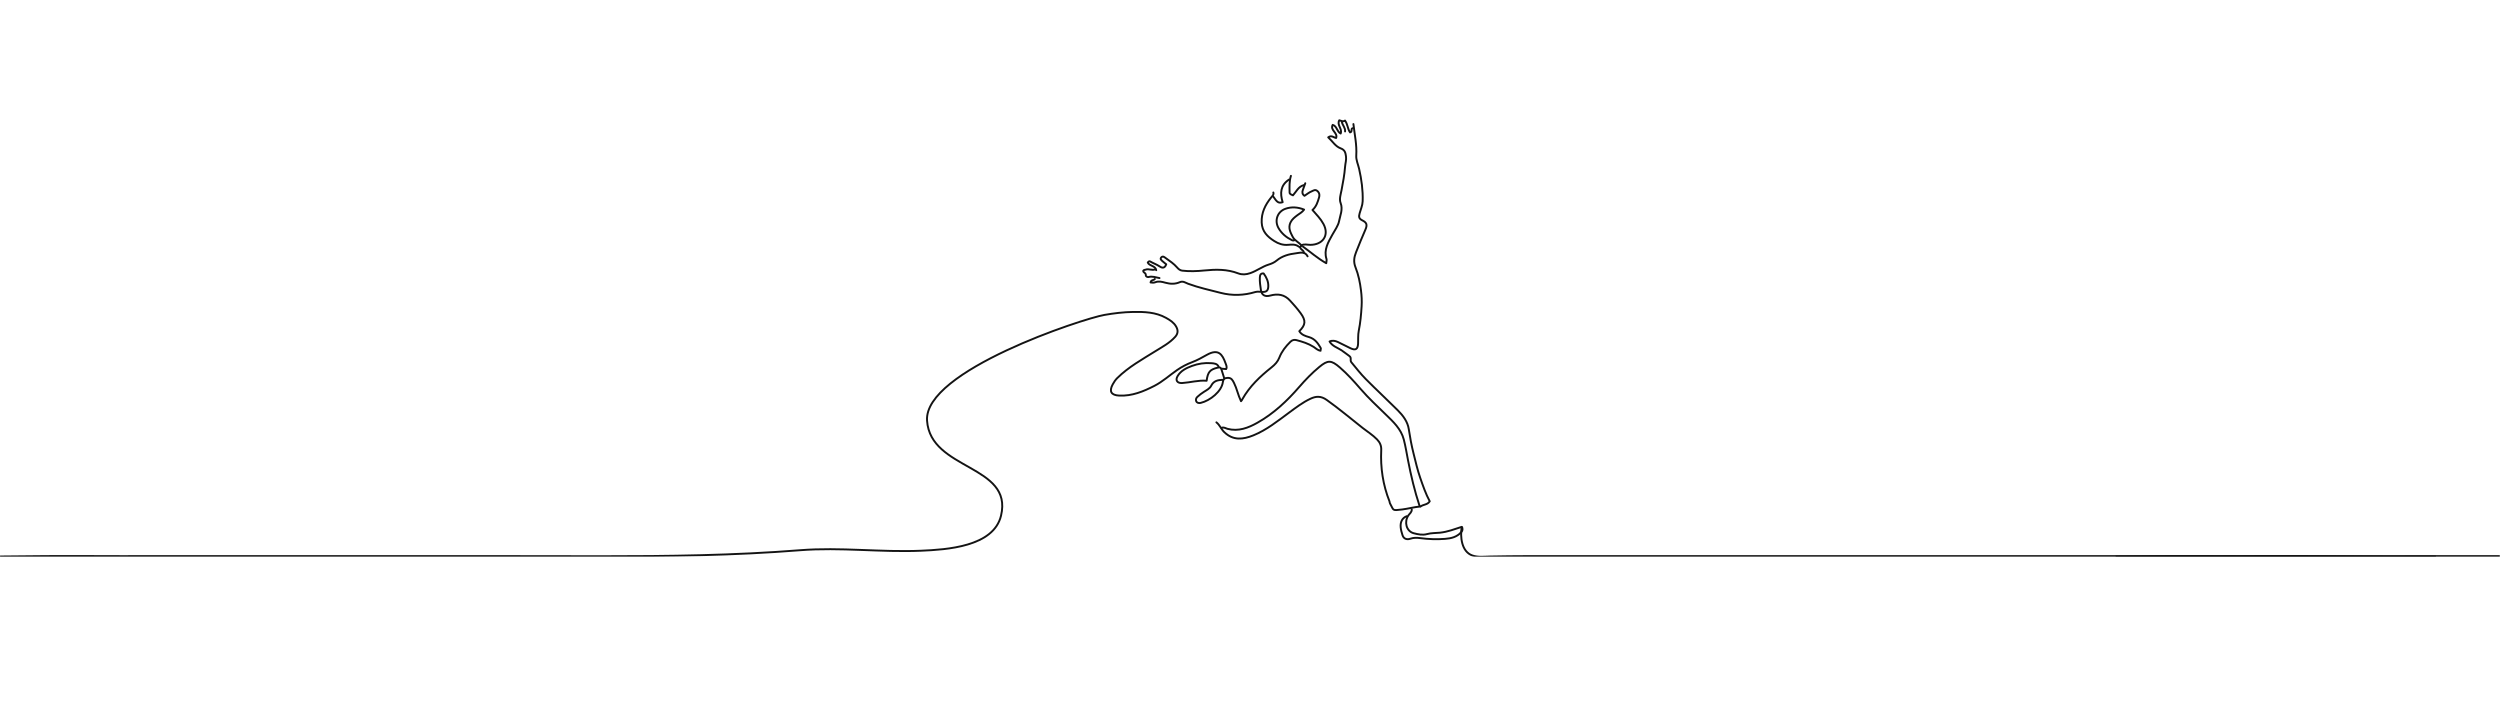
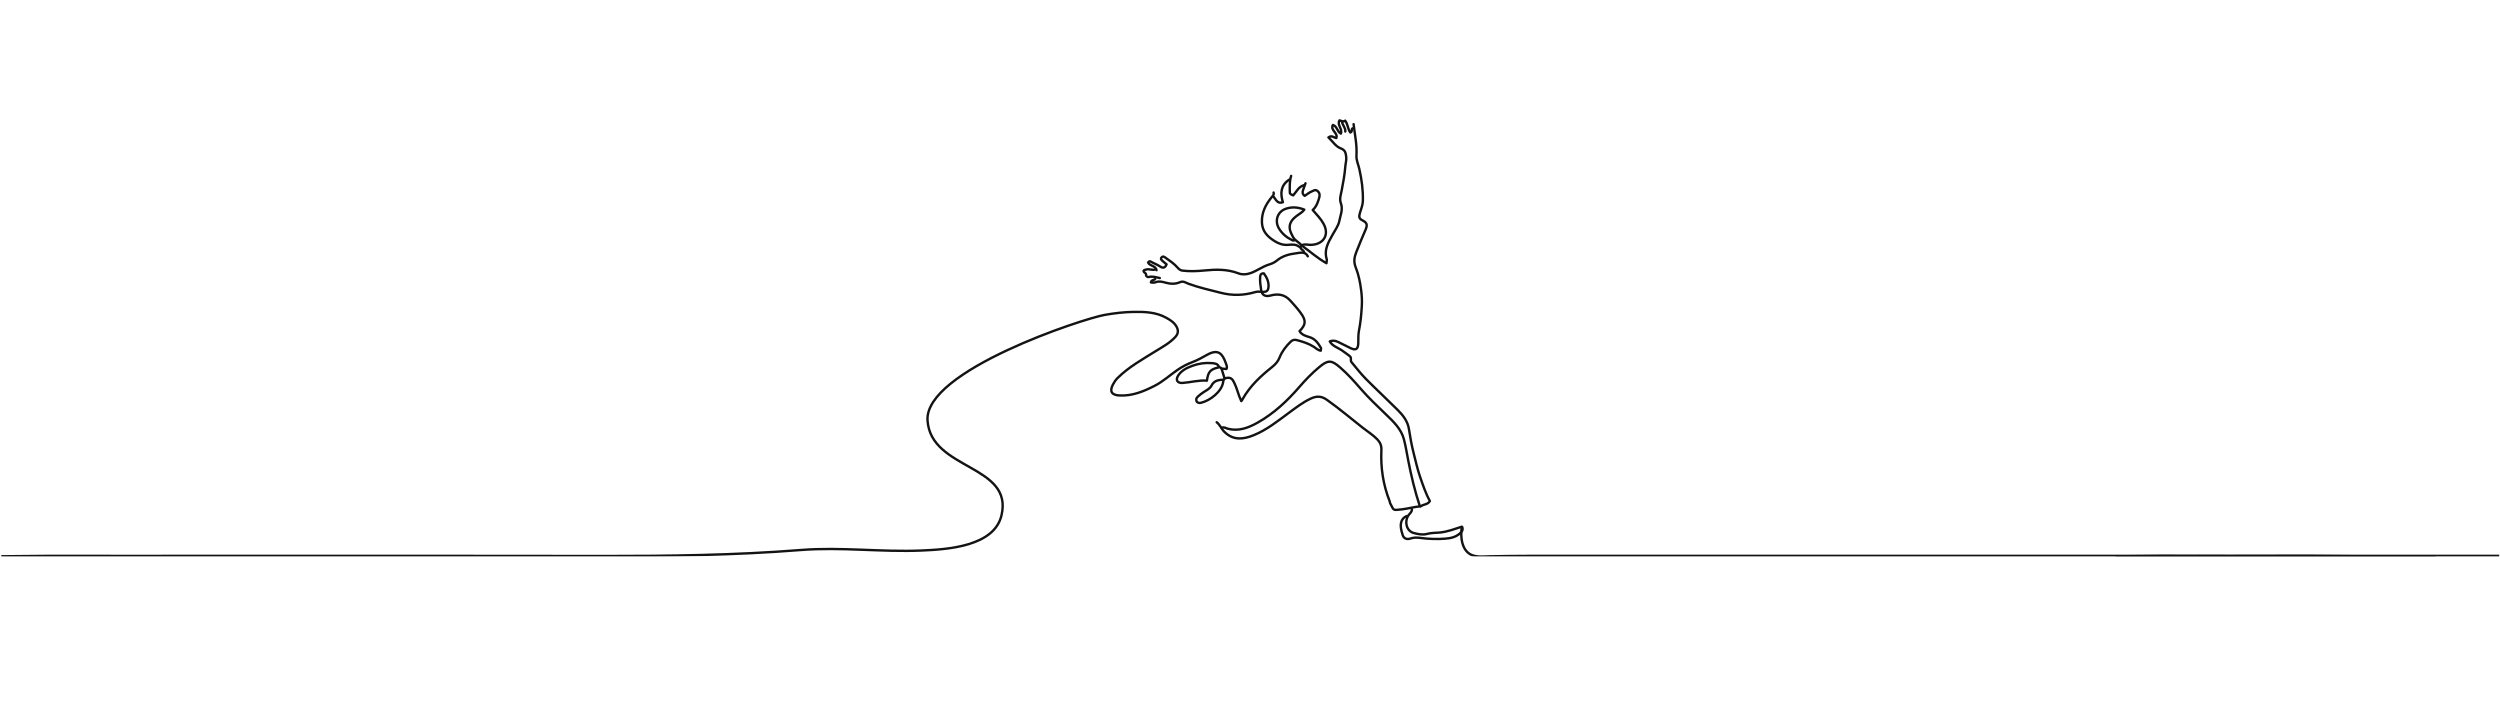
- <svg xmlns="http://www.w3.org/2000/svg" width="2582" height="745" viewBox="0 0 2582 745" fill="none">
-   <mask id="mask0_162_808" style="mask-type:alpha" maskUnits="userSpaceOnUse" x="0" y="85" width="2582" height="491">
-     <rect x="0.041" y="85.311" width="2581.74" height="489.786" fill="#FAFF00" />
+ <svg xmlns="http://www.w3.org/2000/svg" width="2075" height="598" viewBox="0 0 2075 598" fill="none">
+   <mask id="mask0_162_808" style="mask-type:alpha" maskUnits="userSpaceOnUse" x="0" y="68" width="2075" height="394">
+     <rect x="0.961" y="68.655" width="2073.36" height="393.345" fill="#FAFF00" />
  </mask>
  <g mask="url(#mask0_162_808)">
-     <mask id="mask1_162_808" style="mask-type:alpha" maskUnits="userSpaceOnUse" x="0" y="85" width="2516" height="491">
-       <rect x="0.041" y="85.311" width="2515.76" height="489.786" fill="#FAFF00" />
+     <mask id="mask1_162_808" style="mask-type:alpha" maskUnits="userSpaceOnUse" x="0" y="68" width="2022" height="394">
+       <rect x="0.961" y="68.655" width="2020.37" height="393.345" fill="#FAFF00" />
    </mask>
    <g mask="url(#mask1_162_808)">
-       <path d="M1262.04 380.799C1263.48 380.926 1264.92 381.052 1266.37 381.179C1267.55 379.098 1266.34 376.874 1265.72 375.123C1262.49 365.961 1258.37 359.769 1246.31 366.562C1241.45 369.303 1236.56 372.043 1231.4 373.989C1225.76 376.112 1220.58 378.811 1215.66 382.22C1207.85 387.634 1200.81 394.13 1192.27 398.512C1180.83 404.366 1169.18 409.171 1155.93 408.562C1147.63 408.181 1145.29 404.281 1149.19 397.023C1150.51 394.553 1152.02 392.312 1154.01 390.358C1165.55 378.98 1179.67 371.214 1193.25 362.73C1200.45 358.23 1208 354.305 1213.76 347.85C1216.67 344.593 1216.92 341.176 1214.74 337.327C1212.3 333.013 1208.35 330.56 1204.2 328.25C1193.58 322.354 1181.88 321.999 1170.26 322.177C1160.33 322.329 1150.45 323.539 1140.59 325.256C1118.53 329.088 953.982 382.897 957.458 434.421C960.935 485.946 1046.58 479.796 1033.85 532.641C1026.11 564.769 977.414 567.67 951.334 568.787C909.706 570.572 868.053 564.972 826.451 568.262C792.428 570.961 758.321 572.517 724.197 573.397C689.929 574.285 655.644 574.488 621.367 574.488C587.581 574.488 553.795 574.361 520.001 574.353C493.828 574.353 467.655 574.345 441.491 574.345C415.589 574.345 389.687 574.345 363.777 574.345C347.349 574.345 330.93 574.345 314.502 574.345C300.232 574.345 285.961 574.345 271.682 574.345C238.319 574.345 204.964 574.345 171.601 574.345C101.653 574.607 72.671 573.795 2.722 574.734C-19.517 575.03 -41.756 574.767 -63.995 574.793C-68.022 574.801 -71.871 572.754 -76.032 573.752C-78.79 574.421 -81.709 574.158 -84.551 574.311" stroke="#131313" stroke-width="2" stroke-miterlimit="10" stroke-linecap="round" stroke-linejoin="round" />
-       <path d="M1261.57 441.933C1263.85 440.842 1265.75 442.373 1267.78 442.906C1279.16 445.892 1289.35 441.865 1298.77 436.536C1315.52 427.07 1329.38 414.043 1341.96 399.502C1348.28 392.193 1355.11 385.164 1362.54 379.031C1371.41 371.714 1374.84 371.756 1383.8 379.513C1391.6 386.272 1398.59 394.063 1405.36 401.879C1413.43 411.193 1422.41 419.559 1431.23 428.111C1438.95 435.589 1446.98 442.999 1449.83 453.894C1451.67 460.949 1452.8 468.199 1454.2 475.372C1457.29 491.36 1461.07 507.17 1466.16 522.659" stroke="#131313" stroke-width="2" stroke-miterlimit="10" stroke-linecap="round" stroke-linejoin="round" />
-       <path d="M1397.8 128.115C1399.03 138.917 1401.45 149.584 1400.75 160.598C1400.45 165.344 1402.67 169.819 1403.7 174.404C1406.19 185.468 1407.75 196.541 1407.36 207.877C1407.21 212.199 1405.35 216.175 1404.24 220.227C1403.21 223.949 1403.44 225.776 1406.85 227.51C1411.18 229.718 1412.65 231.714 1410.08 237.424C1406.67 244.995 1403.7 252.71 1400.58 260.383C1398.41 265.746 1397.77 270.559 1400.02 276.244C1403.03 283.814 1404.63 291.842 1405.65 300.039C1406.34 305.504 1406.61 310.918 1406.28 316.298C1405.78 324.765 1405.01 333.284 1403.33 341.582C1402.41 346.142 1402.88 350.54 1402.63 354.998C1402.32 360.624 1400.13 362.172 1394.94 359.744C1390.42 357.638 1386.06 355.201 1381.52 353.12C1378.97 351.953 1376.21 351.361 1373.19 352.698C1375.95 357.528 1381.16 358.932 1385.36 361.69C1388.21 363.559 1390.86 365.767 1393.61 367.713C1396.29 369.607 1393.94 372.077 1395.73 374.218C1400.64 380.131 1405.35 386.255 1410.77 391.703C1421.57 402.564 1432.8 413.003 1443.66 423.805C1449.15 429.261 1453.87 435.606 1455.01 443.371C1456.27 451.898 1457.88 460.324 1459.98 468.656C1462.08 476.971 1463.96 485.38 1466.78 493.458C1469.66 501.731 1472.48 510.097 1476.62 517.736C1474.48 521.399 1470.05 520.883 1467.13 523.116" stroke="#131313" stroke-width="2" stroke-miterlimit="10" stroke-linecap="round" stroke-linejoin="round" />
-       <path d="M1256.3 436.206C1259.79 438.922 1261.24 443.236 1264.39 446.273C1273.65 455.214 1283.83 453.97 1294.56 449.606C1308.27 444.022 1319.61 434.802 1331.35 426.165C1338.42 420.971 1345.37 415.617 1353.36 411.852C1359.16 409.12 1364.2 408.765 1370.23 413.053C1383.05 422.156 1395.02 432.273 1407.33 441.967C1412.32 445.892 1417.76 449.225 1422.22 453.835C1425.26 456.965 1426.75 460.425 1426.54 464.857C1425.67 483.112 1428.32 500.834 1435.08 517.879C1435.32 518.48 1435.12 519.115 1435.53 519.808C1439.77 527.176 1437.18 527.548 1448.03 526.203C1454.31 525.425 1460.37 523.699 1466.65 523.124" stroke="#131313" stroke-width="2" stroke-miterlimit="10" stroke-linecap="round" stroke-linejoin="round" />
-       <path d="M1350.48 264.731C1347.71 259.274 1342.55 261.11 1338.55 261.584C1331.39 262.43 1324.24 264.308 1318.51 269.104C1316.02 271.193 1313.21 272.361 1310.3 273.257C1303.55 275.347 1297.96 279.796 1291.26 282.106C1286.88 283.62 1282.82 283.874 1278.8 282.334C1267.39 277.969 1255.8 278.147 1243.85 279.348C1236.31 280.109 1228.57 280.422 1220.93 279.517C1218.7 279.255 1217.09 277.825 1215.67 276.193C1212.36 272.395 1208.22 269.561 1204.15 266.701C1202.87 265.805 1201.14 264.02 1199.47 265.737C1197.67 267.59 1199.65 268.833 1200.86 269.958C1202.1 271.117 1203.49 272.124 1204.49 272.953C1202.73 277.893 1199.63 276.506 1197.58 275.11C1194.52 273.02 1191.02 271.938 1187.9 270.034C1187.14 269.569 1186.09 270.001 1185.43 271.21C1187.19 274.932 1193.28 274.239 1194.15 279.06" stroke="#131313" stroke-width="2" stroke-miterlimit="10" stroke-linecap="round" stroke-linejoin="round" />
-       <path d="M1192.73 288.128C1191.63 289.685 1188.72 288.898 1188.31 291.724C1190.02 291.977 1191.55 292.163 1193.22 291.504C1196.74 290.108 1200.3 291.072 1203.71 292.011C1208.76 293.407 1213.72 293.542 1218.52 291.427C1221.86 289.956 1224.51 292.104 1227.09 293.06C1238.03 297.087 1249.37 299.557 1260.61 302.45C1272.64 305.546 1284.57 305.174 1296.49 301.604C1298.83 300.902 1301.55 301.46 1304.11 301.511C1308.02 301.595 1309.61 300.09 1309.87 296.249C1310.21 290.928 1308.09 286.521 1305.06 282.393C1301.94 282.19 1301.32 283.95 1301.17 286.69C1300.92 291.064 1301.68 295.327 1302.27 299.582C1302.99 304.725 1306.48 306.747 1311.75 305.301C1319.66 303.135 1326.51 304.032 1332.4 310.503C1336.22 314.699 1339.97 318.911 1343.3 323.488C1348.89 331.177 1348.53 335.457 1341.93 342.056C1344.17 345.879 1348.29 347.08 1351.96 348.155C1358.04 349.94 1361.02 354.33 1363.96 359.245C1364.77 360.581 1363.4 361.216 1363.92 362.248C1360.94 361.901 1359 359.718 1356.74 358.28C1351.25 354.778 1345.15 352.909 1338.98 351.276C1336.89 350.726 1334.73 350.989 1332.71 353.002C1327.88 357.79 1323.79 362.941 1321.3 369.328C1319.68 373.49 1316.76 376.62 1313.24 379.411C1301.45 388.767 1290.58 399.011 1283.1 412.326C1282.69 413.062 1282.41 413.874 1281.73 414.373C1278.58 407.843 1277.46 401.397 1274.53 395.585C1273.06 392.692 1271.86 390.061 1267.79 390.264C1264.67 390.417 1263.37 391.618 1262.97 394.646C1261.74 404.171 1249.89 413.772 1240.06 416.116C1238.18 416.564 1236.1 416.175 1235.39 414.204C1234.89 412.817 1235.2 411.235 1236.65 409.873C1238.76 407.902 1241.03 406.227 1243.42 404.704C1246.22 402.928 1249.49 401.278 1250.92 398.411C1253.46 393.318 1257.72 392.523 1262.53 392.269" stroke="#131313" stroke-width="2" stroke-miterlimit="10" stroke-linecap="round" stroke-linejoin="round" />
-       <path d="M1345.7 254.698C1353.52 260.323 1360.77 266.803 1369.75 271.853C1369.9 269.84 1370.34 268.605 1370.03 267.615C1366.91 257.989 1371.89 250.045 1376.07 242.415C1378.61 237.796 1382.14 233.068 1383.01 228.339C1384.11 222.418 1387.14 216.369 1384.6 209.729C1383 205.567 1384.7 200.771 1385.53 196.448C1387.09 188.353 1388.6 180.283 1389.21 172.06C1389.48 168.55 1390.66 165.115 1390.14 161.554C1389.6 157.925 1389.21 154.871 1384.52 153.162C1379.23 151.234 1376.11 145.82 1371.79 141.844C1375.2 139.298 1377.26 142.064 1379.94 142.495C1381.97 137.132 1373.45 134.518 1376.39 128.995C1380.88 130.17 1380.6 135.863 1384.65 137.911C1386.55 132.937 1380.45 129.079 1383.22 124.224C1385.05 124.613 1387.02 126.144 1389.11 124.528C1391.95 128.318 1391.79 133.131 1394.32 136.735C1396.98 136.227 1394.92 133.207 1396.86 132.412" stroke="#131313" stroke-width="2" stroke-miterlimit="10" stroke-linecap="round" stroke-linejoin="round" />
-       <path d="M1452.78 533.165C1448.43 534.849 1446.11 538.85 1446.63 544.619C1446.87 547.36 1447.68 550.092 1448.51 552.731C1449.78 556.783 1453.31 557.528 1456.54 556.403C1459.98 555.21 1463.39 555.303 1466.62 555.743C1475.23 556.902 1483.81 557.198 1492.44 556.546C1498.8 556.064 1504.73 554.685 1509.28 549.483C1510.82 547.715 1510.54 546.362 1510.13 544.619" stroke="#131313" stroke-width="2" stroke-miterlimit="10" stroke-linecap="round" stroke-linejoin="round" />
-       <path d="M1264.43 390.831C1263.61 387.921 1262.55 385.062 1261.72 382.186C1260.88 379.276 1259.73 379.175 1257.25 379.792C1249.66 381.695 1247.42 384.216 1246.2 393.234C1237.69 392.532 1229.42 395.036 1220.94 395.594C1215.87 395.924 1213.66 392.76 1216.21 388.471C1219.53 382.871 1225.16 380.139 1230.99 377.965C1237.44 375.563 1244.16 374.547 1251.05 375.097C1254.03 375.334 1257.23 375.469 1258.7 378.887" stroke="#131313" stroke-width="2" stroke-miterlimit="10" stroke-linecap="round" stroke-linejoin="round" />
-       <path d="M1458.03 526C1458.33 528.834 1455.98 530.272 1454.65 532.184C1449.95 538.918 1452.45 548.662 1459.98 550.693C1464.37 551.877 1469.3 552.884 1473.75 551.623C1478.23 550.354 1482.78 550.65 1487.21 550.168C1495.11 549.305 1502.28 546.539 1509.65 544.154C1507.99 554.372 1509.34 569.751 1520.73 573.735C1526.53 575.766 1533.09 574.877 1539.11 574.768C1551.93 574.539 1564.75 574.345 1577.58 574.345C1606.79 574.345 1636 574.345 1665.21 574.345C1679.3 574.345 1693.37 574.345 1707.46 574.345C1723.05 574.345 1738.65 574.345 1754.24 574.345C1770.95 574.345 1787.66 574.345 1804.37 574.345C1821.81 574.345 1839.24 574.345 1856.68 574.345C1874.45 574.345 1892.21 574.345 1909.98 574.345C1927.67 574.345 1945.37 574.345 1963.07 574.345C1980.31 574.345 1997.54 574.345 2014.78 574.345C2031.16 574.345 2047.54 574.345 2063.92 574.345C2079.04 574.345 2094.18 574.345 2109.3 574.345C2122.78 574.345 2136.26 574.345 2149.74 574.345C2161.18 574.345 2172.63 574.345 2184.06 574.345C2193.06 574.345 2202.06 574.345 2211.07 574.345C2217.24 574.345 2223.42 574.345 2229.58 574.345C2232.53 574.345 2235.47 574.345 2238.41 574.345C2238.61 574.345 2238.8 574.345 2239 574.345C2322.87 574.607 2357.62 573.795 2441.48 574.734C2468.15 575.03 2494.81 574.767 2521.48 574.793C2526.31 574.801 2530.93 572.754 2535.92 573.752C2539.23 574.421 2542.72 574.158 2546.13 574.311" stroke="#131313" stroke-width="2" stroke-miterlimit="10" stroke-linecap="round" stroke-linejoin="round" />
-       <path d="M1315.1 198.808C1315.81 201.236 1314.02 202.488 1312.74 204.087C1306.72 211.607 1302.63 219.761 1303.07 229.862C1303.47 239.116 1309 244.471 1316.07 248.954C1320.42 251.729 1325.06 253.344 1330.41 252.854C1334.15 252.515 1338.1 252.135 1341.37 254.723C1342.58 255.679 1343.1 254.918 1344.25 253.725C1341.75 250.274 1337.21 248.658 1335.14 244.682C1332.67 239.953 1330.26 235.335 1332.78 229.853C1334.32 226.495 1337.17 224.363 1339.97 222.232C1342.23 220.514 1344.86 219.279 1346.87 216.479C1340.47 213.891 1333.89 213.4 1327.57 215.642C1319.29 218.586 1316.06 227.815 1320.44 235.538C1323.59 241.095 1328.44 245.164 1334.22 248.007C1335.19 248.489 1336.13 248.556 1337.09 247.998" stroke="#131313" stroke-width="2" stroke-miterlimit="10" stroke-linecap="round" stroke-linejoin="round" />
-       <path d="M1348.09 189.258C1347.29 191.491 1346.56 193.741 1345.68 195.94C1344.71 198.385 1344.83 200.508 1347.26 202.234C1349.73 200.644 1352.1 198.613 1354.85 197.539C1356.43 196.913 1358.3 195.306 1360.61 197.294C1362.99 199.349 1362.93 201.912 1362.3 204.036C1360.94 208.595 1359.55 213.282 1355.53 216.877C1359.73 221.741 1363.95 225.911 1366.82 231.249C1373.34 243.329 1365.78 252.837 1353.35 252.871C1350.34 252.879 1347.22 251.805 1344.26 253.268" stroke="#131313" stroke-width="2" stroke-miterlimit="10" stroke-linecap="round" stroke-linejoin="round" />
-       <path d="M1331.35 185.434C1322.37 191.305 1321.89 199.612 1324.72 208.824C1320.61 210.067 1319.06 209.137 1315.1 203.106" stroke="#131313" stroke-width="2" stroke-miterlimit="10" stroke-linecap="round" stroke-linejoin="round" />
-       <path d="M1333.27 181.619C1331.48 187.244 1331.78 193.047 1331.89 198.817C1331.92 200.618 1333.85 200.974 1335.37 201.744C1338.8 197.962 1340.96 192.641 1346.65 191.178" stroke="#131313" stroke-width="2" stroke-miterlimit="10" stroke-linecap="round" stroke-linejoin="round" />
-       <path d="M1193.21 278.104C1189.93 279.779 1186.49 277.148 1183.14 278.519C1182.35 278.84 1181.32 278.595 1180.76 279.635C1180.47 281.691 1183.89 281.818 1183.31 284.356C1183.16 285.007 1184.89 286.487 1186.02 286.157C1190.04 284.973 1193.72 286.521 1197.51 287.189" stroke="#131313" stroke-width="2" stroke-miterlimit="10" stroke-linecap="round" stroke-linejoin="round" />
-       <path d="M1385.85 125.729C1386.34 129.282 1389.65 131.896 1389.2 135.762" stroke="#131313" stroke-width="2" stroke-miterlimit="10" stroke-linecap="round" stroke-linejoin="round" />
-       <path d="M1342.83 255.654C1343.44 257.887 1346.46 258.369 1346.65 260.907" stroke="#131313" stroke-width="2" stroke-miterlimit="10" stroke-linecap="round" stroke-linejoin="round" />
+       <path d="M1014.46 305.959C1015.61 306.061 1016.77 306.163 1017.93 306.265C1018.89 304.593 1017.91 302.807 1017.41 301.401C1014.82 294.043 1011.51 289.07 1001.83 294.526C997.921 296.727 993.995 298.928 989.851 300.49C985.32 302.195 981.162 304.363 977.208 307.1C970.938 311.448 965.286 316.666 958.424 320.185C949.239 324.886 939.885 328.744 929.24 328.255C922.575 327.95 920.693 324.818 923.825 318.989C924.892 317.005 926.101 315.205 927.697 313.636C936.97 304.498 948.309 298.262 959.212 291.448C964.994 287.834 971.06 284.682 975.686 279.498C978.023 276.883 978.22 274.138 976.468 271.047C974.511 267.582 971.339 265.612 968.01 263.758C959.477 259.023 950.082 258.737 940.748 258.88C932.772 259.002 924.844 259.974 916.923 261.353C899.206 264.43 767.059 307.644 769.851 349.023C772.643 390.402 841.427 385.464 831.203 427.903C824.987 453.704 785.877 456.035 764.933 456.931C731.502 458.365 698.051 453.867 664.641 456.51C637.318 458.677 609.927 459.927 582.522 460.634C555.001 461.347 527.468 461.51 499.94 461.51C472.807 461.51 445.674 461.408 418.534 461.401C397.515 461.401 376.497 461.395 355.484 461.395C334.683 461.395 313.881 461.395 293.073 461.395C279.88 461.395 266.694 461.395 253.501 461.395C242.04 461.395 230.58 461.395 219.112 461.395C192.319 461.395 165.532 461.395 138.739 461.395C82.564 461.605 59.29 460.953 3.114 461.707C-14.745 461.945 -32.605 461.734 -50.465 461.755C-53.699 461.761 -56.79 460.117 -60.133 460.919C-62.347 461.456 -64.691 461.245 -66.974 461.367" stroke="#131313" stroke-width="2" stroke-miterlimit="10" stroke-linecap="round" stroke-linejoin="round" />
+       <path d="M1014.08 355.056C1015.91 354.179 1017.44 355.409 1019.06 355.837C1028.21 358.235 1036.39 355.001 1043.95 350.721C1057.4 343.12 1068.54 332.658 1078.64 320.979C1083.72 315.11 1089.2 309.464 1095.17 304.539C1102.29 298.663 1105.05 298.697 1112.24 304.926C1118.51 310.354 1124.12 316.611 1129.56 322.888C1136.04 330.368 1143.25 337.087 1150.33 343.955C1156.53 349.961 1162.98 355.912 1165.26 364.662C1166.75 370.328 1167.66 376.15 1168.78 381.911C1171.26 394.75 1174.29 407.447 1178.38 419.886" stroke="#131313" stroke-width="2" stroke-miterlimit="10" stroke-linecap="round" stroke-linejoin="round" />
+       <path d="M1123.48 103.03C1124.47 111.705 1126.42 120.272 1125.86 129.117C1125.61 132.928 1127.4 136.522 1128.23 140.204C1130.22 149.09 1131.47 157.983 1131.16 167.086C1131.04 170.558 1129.55 173.751 1128.65 177.005C1127.83 179.994 1128.02 181.461 1130.75 182.854C1134.23 184.627 1135.41 186.23 1133.35 190.816C1130.61 196.896 1128.22 203.092 1125.72 209.253C1123.97 213.561 1123.46 217.426 1125.27 221.991C1127.68 228.071 1128.97 234.519 1129.79 241.101C1130.34 245.49 1130.56 249.838 1130.3 254.159C1129.89 260.959 1129.27 267.8 1127.93 274.464C1127.19 278.126 1127.57 281.659 1127.36 285.239C1127.11 289.757 1125.35 291 1121.19 289.05C1117.56 287.358 1114.06 285.402 1110.41 283.731C1108.36 282.793 1106.15 282.318 1103.72 283.391C1105.94 287.27 1110.12 288.398 1113.49 290.613C1115.78 292.114 1117.91 293.887 1120.12 295.45C1122.28 296.971 1120.39 298.955 1121.82 300.674C1125.77 305.422 1129.55 310.341 1133.9 314.716C1142.57 323.439 1151.59 331.822 1160.31 340.497C1164.72 344.879 1168.51 349.974 1169.43 356.211C1170.44 363.059 1171.73 369.825 1173.42 376.517C1175.11 383.195 1176.62 389.947 1178.88 396.435C1181.2 403.079 1183.46 409.798 1186.79 415.933C1185.07 418.874 1181.51 418.46 1179.16 420.253" stroke="#131313" stroke-width="2" stroke-miterlimit="10" stroke-linecap="round" stroke-linejoin="round" />
+       <path d="M1009.85 350.456C1012.65 352.637 1013.82 356.102 1016.35 358.541C1023.78 365.721 1031.96 364.723 1040.57 361.217C1051.58 356.734 1060.69 349.329 1070.12 342.393C1075.79 338.221 1081.38 333.921 1087.79 330.898C1092.45 328.704 1096.5 328.418 1101.34 331.863C1111.64 339.172 1121.25 347.297 1131.14 355.083C1135.14 358.235 1139.51 360.912 1143.1 364.614C1145.54 367.128 1146.73 369.906 1146.56 373.466C1145.87 388.127 1148 402.359 1153.42 416.048C1153.61 416.53 1153.46 417.04 1153.78 417.597C1157.19 423.514 1155.11 423.813 1163.82 422.733C1168.87 422.108 1173.74 420.722 1178.78 420.26" stroke="#131313" stroke-width="2" stroke-miterlimit="10" stroke-linecap="round" stroke-linejoin="round" />
+       <path d="M1085.48 212.745C1083.26 208.363 1079.12 209.838 1075.9 210.218C1070.15 210.897 1064.41 212.406 1059.81 216.257C1057.81 217.935 1055.55 218.873 1053.21 219.593C1047.79 221.271 1043.3 224.844 1037.92 226.699C1034.4 227.915 1031.14 228.119 1027.91 226.883C1018.75 223.377 1009.44 223.52 999.851 224.484C993.791 225.096 987.575 225.347 981.441 224.62C979.654 224.41 978.357 223.262 977.215 221.95C974.559 218.9 971.237 216.624 967.963 214.328C966.937 213.608 965.551 212.175 964.206 213.554C962.766 215.041 964.355 216.04 965.327 216.944C966.319 217.874 967.433 218.683 968.241 219.349C966.828 223.316 964.335 222.202 962.691 221.081C960.232 219.403 957.419 218.533 954.919 217.005C954.308 216.631 953.465 216.978 952.936 217.949C954.349 220.938 959.24 220.381 959.933 224.253" stroke="#131313" stroke-width="2" stroke-miterlimit="10" stroke-linecap="round" stroke-linejoin="round" />
+       <path d="M958.791 231.536C957.915 232.786 955.578 232.154 955.245 234.423C956.617 234.627 957.847 234.777 959.185 234.247C962.018 233.126 964.878 233.9 967.609 234.654C971.672 235.775 975.653 235.884 979.505 234.185C982.188 233.003 984.314 234.729 986.386 235.497C995.177 238.73 1004.28 240.714 1013.31 243.037C1022.97 245.524 1032.55 245.225 1042.12 242.358C1044 241.794 1046.19 242.243 1048.24 242.283C1051.39 242.351 1052.66 241.142 1052.87 238.058C1053.15 233.785 1051.44 230.245 1049.01 226.93C1046.5 226.767 1046.01 228.18 1045.88 230.381C1045.68 233.893 1046.29 237.317 1046.77 240.734C1047.34 244.865 1050.15 246.489 1054.38 245.327C1060.73 243.588 1066.23 244.308 1070.96 249.505C1074.03 252.874 1077.05 256.258 1079.71 259.933C1084.21 266.108 1083.91 269.546 1078.61 274.845C1080.41 277.915 1083.72 278.88 1086.67 279.743C1091.56 281.176 1093.95 284.702 1096.31 288.649C1096.96 289.722 1095.86 290.232 1096.28 291.061C1093.89 290.782 1092.32 289.03 1090.51 287.875C1086.1 285.062 1081.2 283.561 1076.25 282.25C1074.57 281.808 1072.83 282.019 1071.21 283.635C1067.33 287.481 1064.05 291.618 1062.05 296.747C1060.75 300.089 1058.4 302.603 1055.58 304.845C1046.11 312.358 1037.38 320.585 1031.37 331.278C1031.04 331.869 1030.82 332.522 1030.27 332.922C1027.74 327.678 1026.84 322.501 1024.48 317.834C1023.31 315.511 1022.34 313.398 1019.08 313.561C1016.57 313.683 1015.52 314.648 1015.2 317.08C1014.22 324.729 1004.7 332.44 996.808 334.322C995.299 334.682 993.628 334.369 993.058 332.787C992.657 331.672 992.901 330.402 994.07 329.308C995.761 327.725 997.582 326.38 999.505 325.157C1001.75 323.731 1004.38 322.406 1005.52 320.103C1007.57 316.013 1010.99 315.375 1014.85 315.171" stroke="#131313" stroke-width="2" stroke-miterlimit="10" stroke-linecap="round" stroke-linejoin="round" />
+       <path d="M1081.64 204.688C1087.93 209.206 1093.74 214.41 1100.96 218.465C1101.08 216.849 1101.43 215.857 1101.18 215.062C1098.67 207.331 1102.68 200.952 1106.03 194.824C1108.07 191.115 1110.91 187.317 1111.61 183.52C1112.49 178.764 1114.92 173.907 1112.88 168.574C1111.6 165.231 1112.96 161.38 1113.63 157.908C1114.88 151.407 1116.09 144.926 1116.59 138.322C1116.8 135.503 1117.75 132.745 1117.33 129.885C1116.9 126.97 1116.58 124.518 1112.82 123.146C1108.57 121.597 1106.07 117.249 1102.59 114.056C1105.33 112.011 1106.99 114.233 1109.14 114.579C1110.77 110.272 1103.93 108.173 1106.29 103.737C1109.9 104.681 1109.67 109.253 1112.93 110.897C1114.45 106.902 1109.55 103.805 1111.77 99.905C1113.25 100.218 1114.83 101.447 1116.51 100.15C1118.78 103.193 1118.66 107.059 1120.69 109.953C1122.83 109.545 1121.17 107.12 1122.73 106.481" stroke="#131313" stroke-width="2" stroke-miterlimit="10" stroke-linecap="round" stroke-linejoin="round" />
+       <path d="M1167.64 428.324C1164.14 429.676 1162.28 432.889 1162.7 437.522C1162.89 439.723 1163.54 441.918 1164.21 444.037C1165.23 447.291 1168.06 447.889 1170.66 446.986C1173.42 446.028 1176.16 446.102 1178.75 446.456C1185.67 447.386 1192.56 447.624 1199.49 447.101C1204.6 446.714 1209.36 445.607 1213.01 441.429C1214.25 440.009 1214.02 438.922 1213.7 437.522" stroke="#131313" stroke-width="2" stroke-miterlimit="10" stroke-linecap="round" stroke-linejoin="round" />
+       <path d="M1016.38 314.016C1015.72 311.679 1014.86 309.383 1014.2 307.073C1013.53 304.736 1012.6 304.655 1010.61 305.151C1004.52 306.679 1002.72 308.704 1001.74 315.946C994.904 315.382 988.261 317.393 981.447 317.841C977.377 318.106 975.604 315.565 977.649 312.121C980.319 307.624 984.837 305.429 989.517 303.683C994.701 301.754 1000.1 300.939 1005.63 301.38C1008.02 301.571 1010.59 301.679 1011.77 304.424" stroke="#131313" stroke-width="2" stroke-miterlimit="10" stroke-linecap="round" stroke-linejoin="round" />
+       <path d="M1171.85 422.57C1172.09 424.846 1170.21 426.001 1169.14 427.536C1165.37 432.944 1167.37 440.77 1173.42 442.4C1176.95 443.351 1180.9 444.16 1184.48 443.147C1188.08 442.128 1191.73 442.366 1195.29 441.979C1201.64 441.286 1207.39 439.064 1213.31 437.149C1211.98 445.355 1213.06 457.706 1222.21 460.906C1226.87 462.536 1232.13 461.823 1236.97 461.734C1247.27 461.551 1257.56 461.395 1267.87 461.395C1291.32 461.395 1314.78 461.395 1338.24 461.395C1349.55 461.395 1360.85 461.395 1372.17 461.395C1384.69 461.395 1397.21 461.395 1409.73 461.395C1423.16 461.395 1436.57 461.395 1450 461.395C1464 461.395 1478 461.395 1492.01 461.395C1506.28 461.395 1520.54 461.395 1534.81 461.395C1549.02 461.395 1563.23 461.395 1577.44 461.395C1591.29 461.395 1605.13 461.395 1618.97 461.395C1632.12 461.395 1645.28 461.395 1658.43 461.395C1670.58 461.395 1682.74 461.395 1694.88 461.395C1705.71 461.395 1716.53 461.395 1727.36 461.395C1736.55 461.395 1745.74 461.395 1754.92 461.395C1762.15 461.395 1769.38 461.395 1776.61 461.395C1781.57 461.395 1786.53 461.395 1791.48 461.395C1793.84 461.395 1796.21 461.395 1798.57 461.395C1798.73 461.395 1798.88 461.395 1799.04 461.395C1866.4 461.605 1894.3 460.953 1961.65 461.707C1983.07 461.945 2004.48 461.734 2025.9 461.755C2029.78 461.762 2033.49 460.118 2037.5 460.919C2040.15 461.456 2042.96 461.245 2045.7 461.368" stroke="#131313" stroke-width="2" stroke-miterlimit="10" stroke-linecap="round" stroke-linejoin="round" />
+       <path d="M1057.07 159.803C1057.64 161.753 1056.2 162.759 1055.18 164.043C1050.34 170.082 1047.05 176.631 1047.4 184.742C1047.73 192.175 1052.17 196.475 1057.85 200.075C1061.35 202.304 1065.07 203.601 1069.36 203.207C1072.36 202.935 1075.54 202.63 1078.17 204.709C1079.14 205.476 1079.55 204.865 1080.48 203.907C1078.47 201.135 1074.82 199.838 1073.16 196.645C1071.18 192.847 1069.25 189.138 1071.27 184.736C1072.51 182.039 1074.79 180.327 1077.04 178.615C1078.86 177.236 1080.97 176.244 1082.58 173.995C1077.45 171.916 1072.16 171.522 1067.09 173.323C1060.43 175.687 1057.84 183.098 1061.36 189.301C1063.89 193.764 1067.78 197.032 1072.43 199.315C1073.21 199.702 1073.96 199.756 1074.73 199.308" stroke="#131313" stroke-width="2" stroke-miterlimit="10" stroke-linecap="round" stroke-linejoin="round" />
+       <path d="M1083.56 152.133C1082.92 153.927 1082.33 155.734 1081.63 157.5C1080.85 159.463 1080.94 161.169 1082.89 162.555C1084.88 161.277 1086.79 159.647 1088.99 158.784C1090.26 158.281 1091.77 156.991 1093.61 158.587C1095.53 160.238 1095.48 162.296 1094.97 164.002C1093.89 167.663 1092.76 171.427 1089.54 174.314C1092.91 178.22 1096.3 181.57 1098.61 185.856C1103.84 195.557 1097.77 203.193 1087.79 203.221C1085.37 203.227 1082.87 202.365 1080.49 203.54" stroke="#131313" stroke-width="2" stroke-miterlimit="10" stroke-linecap="round" stroke-linejoin="round" />
+       <path d="M1070.12 149.063C1062.91 153.778 1062.52 160.449 1064.8 167.847C1061.49 168.846 1060.25 168.098 1057.07 163.255" stroke="#131313" stroke-width="2" stroke-miterlimit="10" stroke-linecap="round" stroke-linejoin="round" />
+       <path d="M1071.66 145.999C1070.22 150.517 1070.46 155.177 1070.55 159.81C1070.58 161.257 1072.13 161.543 1073.35 162.161C1076.1 159.124 1077.83 154.851 1082.41 153.676" stroke="#131313" stroke-width="2" stroke-miterlimit="10" stroke-linecap="round" stroke-linejoin="round" />
+       <path d="M959.179 223.486C956.55 224.831 953.785 222.718 951.094 223.818C950.456 224.077 949.634 223.88 949.186 224.715C948.948 226.366 951.692 226.468 951.23 228.506C951.108 229.029 952.501 230.218 953.404 229.953C956.638 229.002 959.586 230.245 962.637 230.782" stroke="#131313" stroke-width="2" stroke-miterlimit="10" stroke-linecap="round" stroke-linejoin="round" />
+       <path d="M1113.89 101.114C1114.28 103.968 1116.94 106.067 1116.58 109.171" stroke="#131313" stroke-width="2" stroke-miterlimit="10" stroke-linecap="round" stroke-linejoin="round" />
+       <path d="M1079.33 205.456C1079.83 207.249 1082.26 207.637 1082.41 209.675" stroke="#131313" stroke-width="2" stroke-miterlimit="10" stroke-linecap="round" stroke-linejoin="round" />
    </g>
-     <mask id="mask2_162_808" style="mask-type:alpha" maskUnits="userSpaceOnUse" x="2185" y="85" width="2516" height="491">
-       <rect x="2185.04" y="85.311" width="2515.76" height="489.786" fill="#FAFF00" />
+     <mask id="mask2_162_808" style="mask-type:alpha" maskUnits="userSpaceOnUse" x="1755" y="68" width="2022" height="394">
+       <rect x="1755.71" y="68.655" width="2020.37" height="393.345" fill="#FAFF00" />
    </mask>
    <g mask="url(#mask2_162_808)">
-       <path d="M3447.04 380.799C3448.48 380.926 3449.92 381.052 3451.37 381.179C3452.56 379.098 3451.34 376.874 3450.72 375.123C3447.49 365.961 3443.37 359.769 3431.32 366.562C3426.45 369.303 3421.56 372.043 3416.4 373.989C3410.76 376.112 3405.58 378.811 3400.66 382.22C3392.85 387.634 3385.82 394.13 3377.27 398.512C3365.84 404.366 3354.19 409.171 3340.93 408.562C3332.63 408.181 3330.29 404.281 3334.19 397.023C3335.52 394.553 3337.02 392.312 3339.01 390.358C3350.56 378.98 3364.68 371.214 3378.25 362.73C3385.45 358.23 3393.01 354.305 3398.77 347.85C3401.68 344.593 3401.92 341.176 3399.74 337.327C3397.3 333.013 3393.35 330.56 3389.21 328.25C3378.58 322.354 3366.88 321.999 3355.26 322.177C3345.33 322.329 3335.46 323.539 3325.59 325.256C3303.53 329.088 3138.99 382.897 3142.46 434.421C3145.94 485.946 3231.59 479.796 3218.86 532.641C3211.12 564.769 3162.42 567.67 3136.34 568.787C3094.71 570.572 3053.06 564.972 3011.46 568.262C2977.43 570.961 2943.32 572.517 2909.2 573.397C2874.93 574.285 2840.65 574.488 2806.37 574.488C2772.59 574.488 2738.8 574.361 2705 574.353C2678.83 574.353 2652.66 574.345 2626.5 574.345C2600.59 574.345 2574.69 574.345 2548.78 574.345C2532.35 574.345 2515.93 574.345 2499.51 574.345C2485.24 574.345 2470.96 574.345 2456.69 574.345C2423.32 574.345 2389.97 574.345 2356.61 574.345C2286.66 574.607 2257.68 573.795 2187.73 574.734C2165.49 575.03 2143.25 574.767 2121.01 574.793C2116.98 574.801 2113.13 572.754 2108.97 573.752C2106.21 574.421 2103.3 574.158 2100.45 574.311" stroke="#131313" stroke-width="2" stroke-miterlimit="10" stroke-linecap="round" stroke-linejoin="round" />
+       <path d="M2769.21 305.959C2770.36 306.061 2771.52 306.163 2772.68 306.265C2773.64 304.593 2772.66 302.807 2772.16 301.401C2769.57 294.043 2766.26 289.07 2756.58 294.526C2752.67 296.727 2748.74 298.928 2744.6 300.49C2740.07 302.195 2735.91 304.363 2731.96 307.1C2725.69 311.448 2720.04 316.666 2713.17 320.185C2703.99 324.886 2694.63 328.744 2683.99 328.255C2677.33 327.95 2675.44 324.818 2678.58 318.989C2679.64 317.005 2680.85 315.205 2682.45 313.636C2691.72 304.498 2703.06 298.262 2713.96 291.448C2719.74 287.834 2725.81 284.682 2730.44 279.498C2732.77 276.883 2732.97 274.138 2731.22 271.047C2729.26 267.582 2726.09 265.612 2722.76 263.758C2714.23 259.023 2704.83 258.737 2695.5 258.88C2687.52 259.002 2679.59 259.974 2671.67 261.353C2653.96 264.43 2521.81 307.644 2524.6 349.023C2527.39 390.402 2596.18 385.464 2585.95 427.903C2579.74 453.704 2540.63 456.035 2519.68 456.931C2486.25 458.365 2452.8 453.867 2419.39 456.51C2392.07 458.677 2364.68 459.927 2337.27 460.634C2309.75 461.347 2282.22 461.51 2254.69 461.51C2227.56 461.51 2200.42 461.408 2173.28 461.401C2152.27 461.401 2131.25 461.395 2110.23 461.395C2089.43 461.395 2068.63 461.395 2047.82 461.395C2034.63 461.395 2021.44 461.395 2008.25 461.395C1996.79 461.395 1985.33 461.395 1973.86 461.395C1947.07 461.395 1920.28 461.395 1893.49 461.395C1837.31 461.605 1814.04 460.953 1757.86 461.707C1740 461.945 1722.14 461.734 1704.28 461.755C1701.05 461.761 1697.96 460.117 1694.62 460.919C1692.4 461.456 1690.06 461.245 1687.78 461.367" stroke="#131313" stroke-width="2" stroke-miterlimit="10" stroke-linecap="round" stroke-linejoin="round" />
    </g>
  </g>
</svg>
